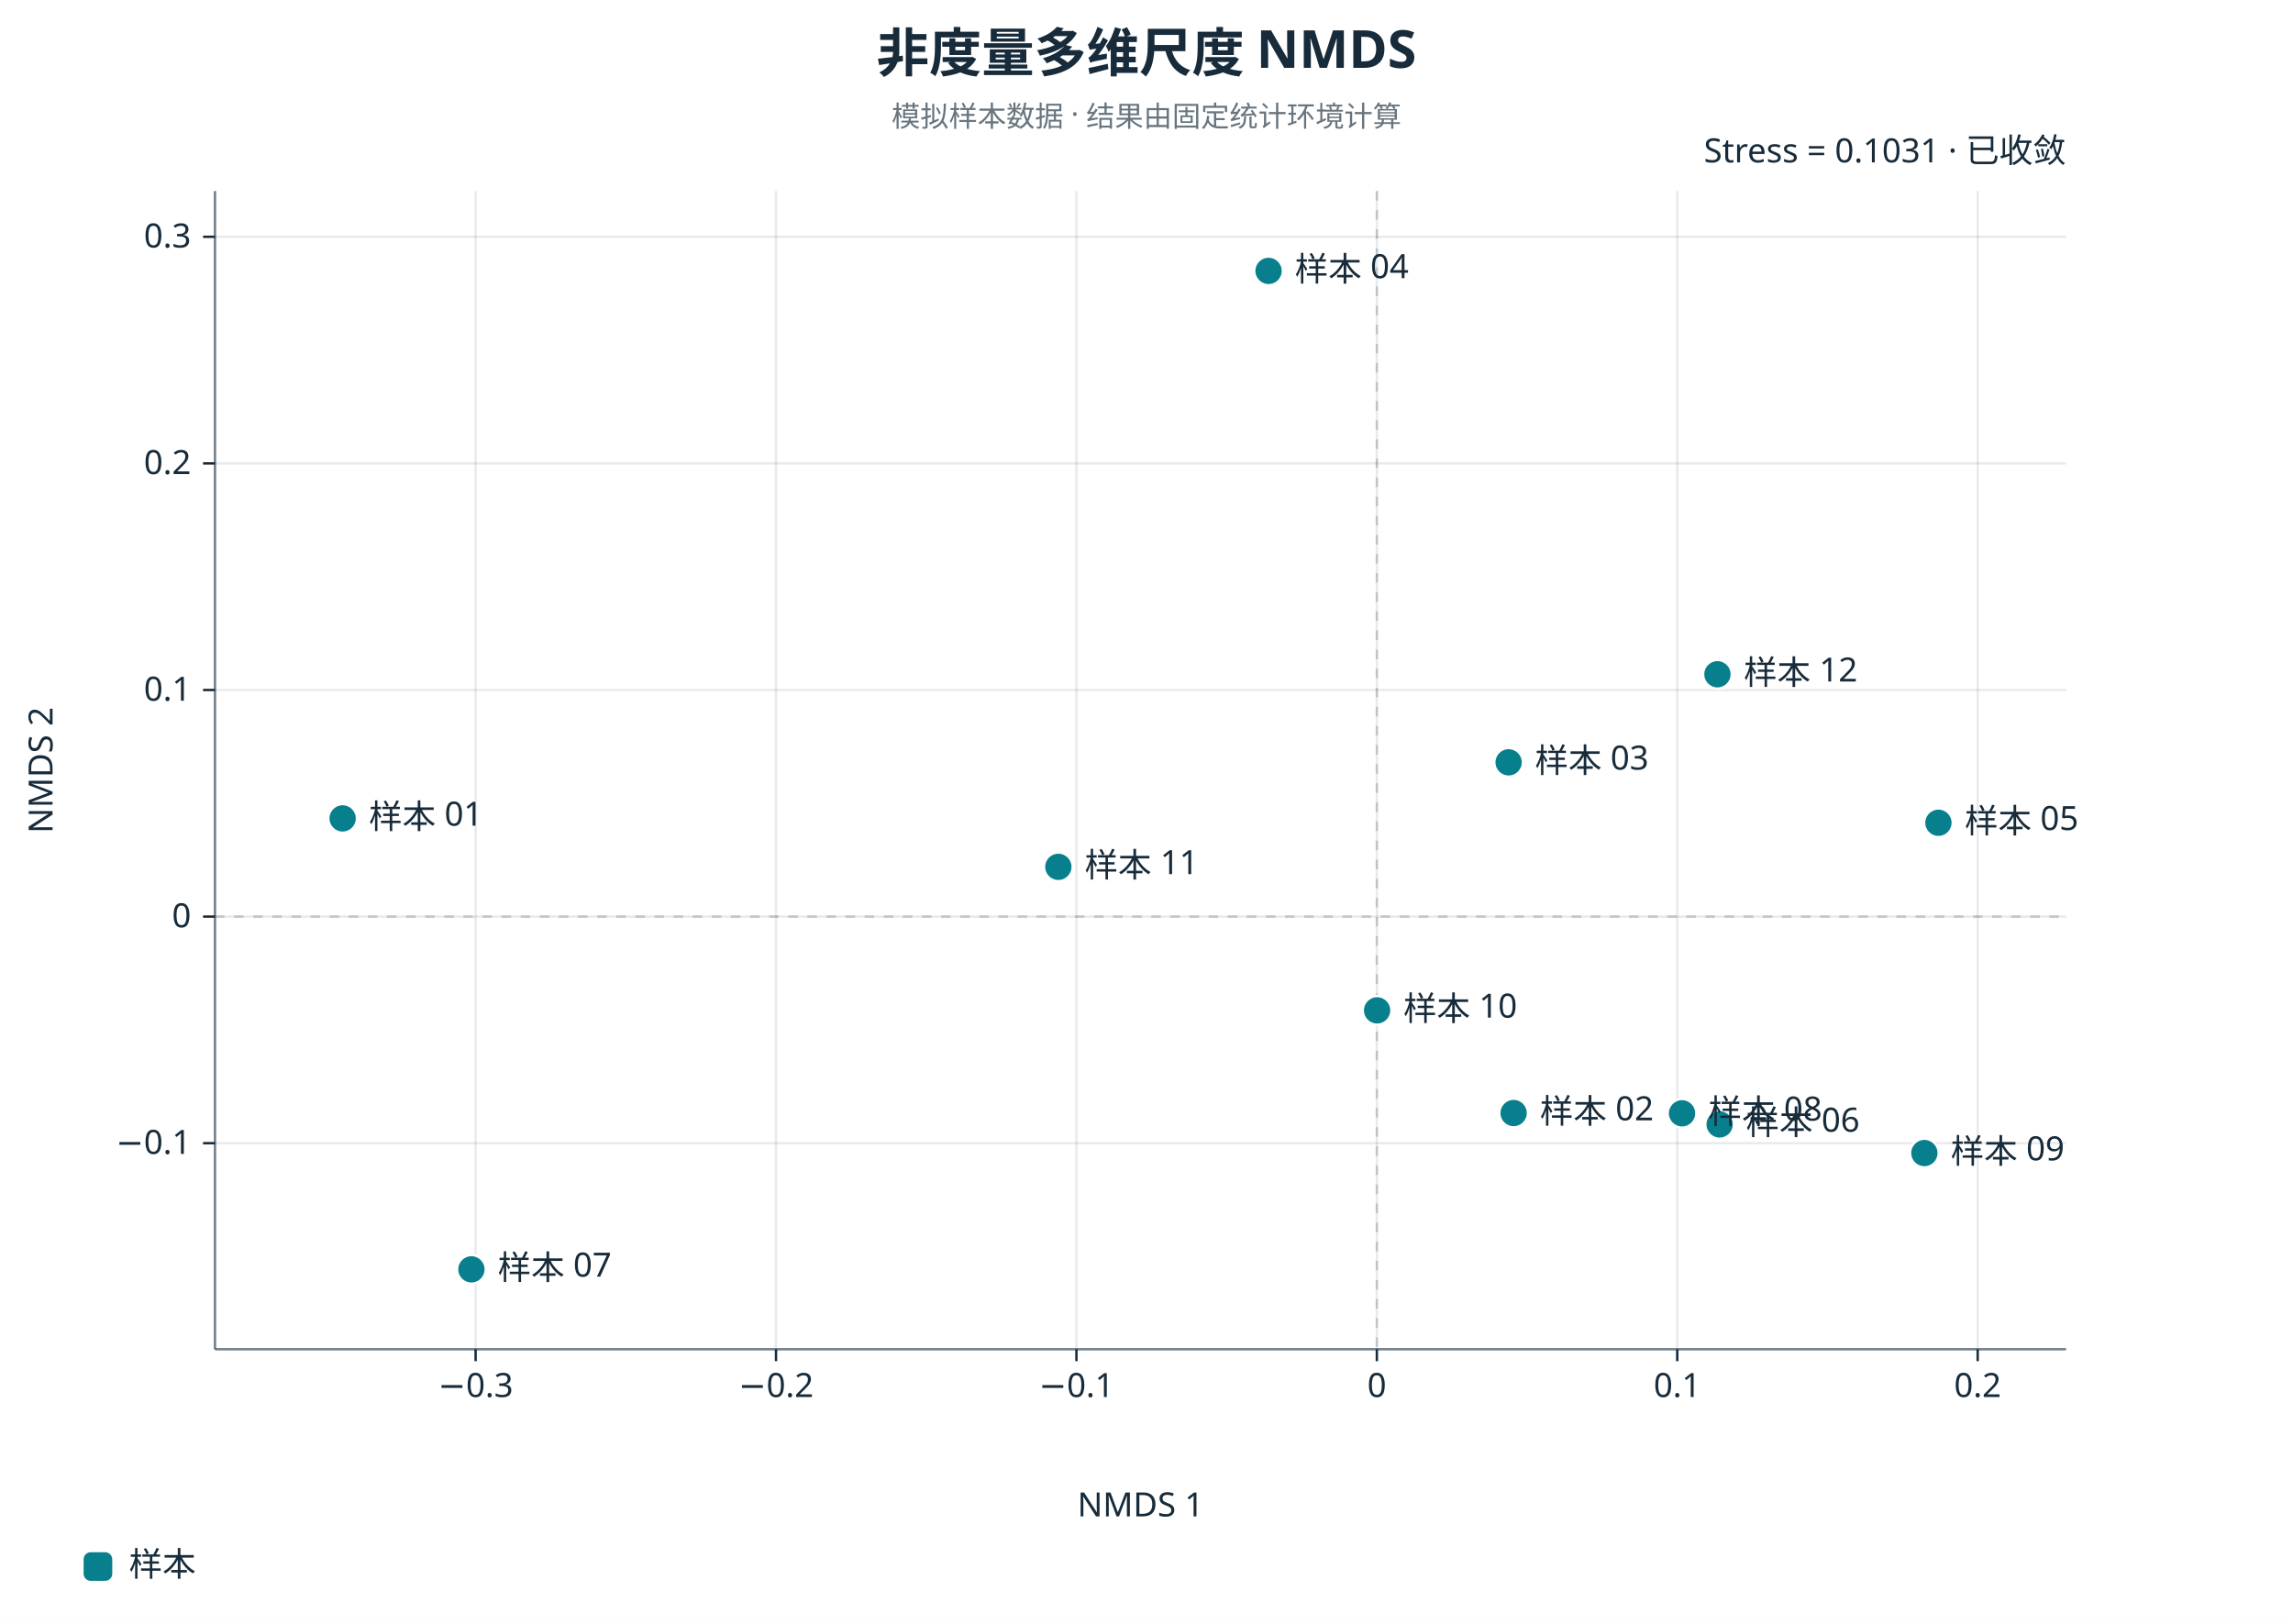
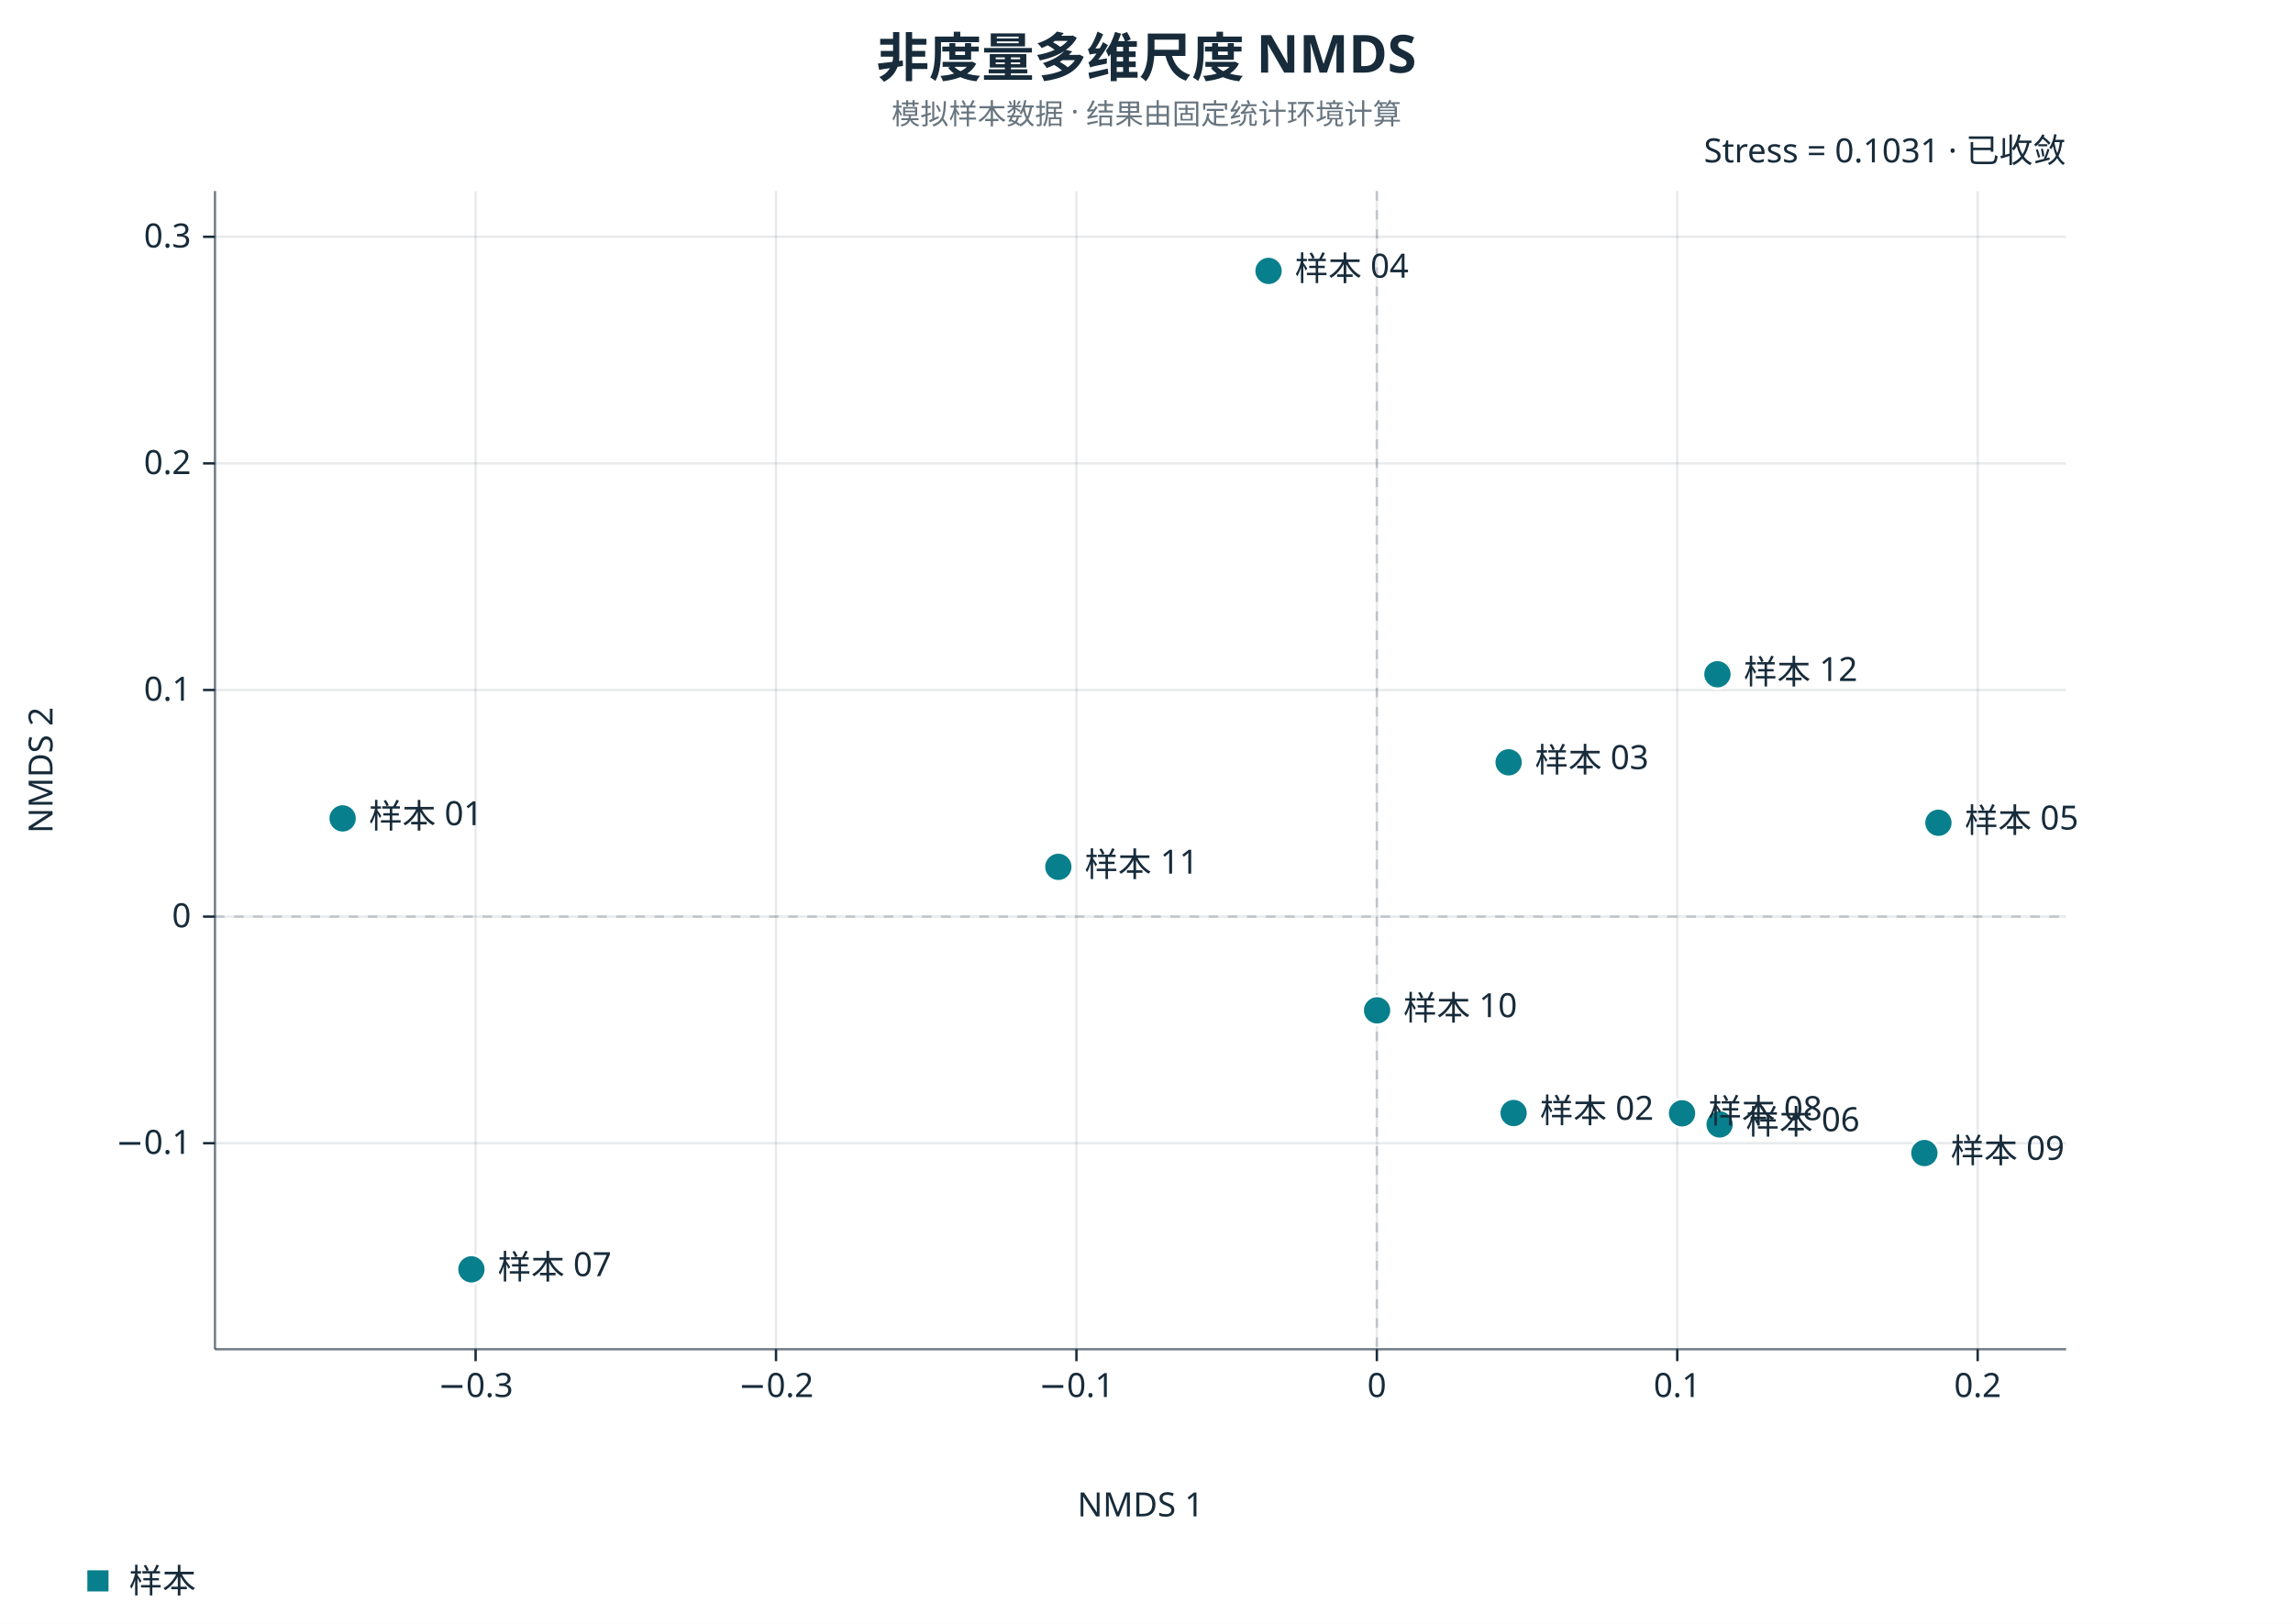
<svg xmlns="http://www.w3.org/2000/svg" data-chart="true" class="chart-svg" width="960" height="680" viewBox="0 0 960 680" role="img" aria-label="非度量多维尺度 NMDS">
  <svg data-chart="true" width="960" height="680" viewBox="0 0 960 680" role="img" aria-label="非度量多维尺度 NMDS" style="font-family: &quot;Noto Sans SC&quot;; font-size: 14px; color: rgb(23, 43, 58); overflow: visible;">
+     <defs />
    <defs>
-       <pattern id="basicru-pattern-0" width="8" height="8" patternUnits="userSpaceOnUse" patternTransform="rotate(0)">
-         <rect width="100%" height="100%" fill="#087f8c" fill-opacity="0.2" />
-         <line x1="0" y1="0" x2="8" y2="0" stroke="#087f8c" stroke-width="1.5" />
-       </pattern>
-       <pattern id="basicru-pattern-1" width="8" height="8" patternUnits="userSpaceOnUse" patternTransform="rotate(0)">
-         <rect width="100%" height="100%" fill="#eb8972" fill-opacity="0.2" />
-         <line x1="0" y1="0" x2="8" y2="0" stroke="#eb8972" stroke-width="1.5" />
-       </pattern>
-       <pattern id="basicru-pattern-2" width="8" height="8" patternUnits="userSpaceOnUse" patternTransform="rotate(0)">
-         <rect width="100%" height="100%" fill="#7c91bd" fill-opacity="0.2" />
-         <line x1="0" y1="0" x2="8" y2="0" stroke="#7c91bd" stroke-width="1.5" />
-       </pattern>
-       <pattern id="basicru-pattern-3" width="8" height="8" patternUnits="userSpaceOnUse" patternTransform="rotate(0)">
-         <rect width="100%" height="100%" fill="#dbc16b" fill-opacity="0.2" />
-         <line x1="0" y1="0" x2="8" y2="0" stroke="#dbc16b" stroke-width="1.5" />
-       </pattern>
-       <pattern id="basicru-pattern-4" width="8" height="8" patternUnits="userSpaceOnUse" patternTransform="rotate(0)">
-         <rect width="100%" height="100%" fill="#89b5a4" fill-opacity="0.2" />
-         <line x1="0" y1="0" x2="8" y2="0" stroke="#89b5a4" stroke-width="1.5" />
-       </pattern>
-       <pattern id="basicru-pattern-5" width="8" height="8" patternUnits="userSpaceOnUse" patternTransform="rotate(0)">
-         <rect width="100%" height="100%" fill="#be88a5" fill-opacity="0.2" />
-         <line x1="0" y1="0" x2="8" y2="0" stroke="#be88a5" stroke-width="1.5" />
-       </pattern>
+       <marker id="basicru-arrow" viewBox="0 0 10 10" refX="9" refY="5" markerWidth="7" markerHeight="7" orient="auto-start-reverse">
+         <path d="M0,0L10,5L0,10Z" fill="#172b3a" />
+       </marker>
    </defs>
    <rect width="960" height="680" fill="#ffffff" />
-     <text x="480" y="30" text-anchor="middle" font-size="22" font-weight="700" font-style="normal" fill="#172b3a">
+     <text x="480" y="32" text-anchor="middle" font-size="22" font-weight="700" font-style="normal" fill="#172b3a">
      <tspan x="480" dy="0">非度量多维尺度 NMDS</tspan>
    </text>
-     <text x="480" y="53" text-anchor="middle" fill="#172b3a" opacity=".65" font-size="12">模拟样本数据 · 结果由固定统计环境计算</text>
+     <text x="480" y="52" text-anchor="middle" fill="#172b3a" opacity=".65" font-size="12">
+       <tspan x="480" dy="0">模拟样本数据 · 结果由固定统计环境计算</tspan>
+     </text>
    <defs>
      <clipPath id="basicru-clip">
        <rect x="0" y="0" width="775" height="485" />
      </clipPath>
    </defs>
    <g data-part="axes" transform="translate(90,80)" fill="#172b3a" stroke-width="1">
      <line x1="0" x2="775" y1="485" y2="485" stroke="#172b3a" opacity=".6" />
      <line x1="0" x2="0" y1="0" y2="485" stroke="#172b3a" opacity=".6" />
      <g transform="translate(109.1201,0)">
        <line y2="485" stroke="#172b3a" opacity="0.1" />
        <g transform="translate(0,485)">
          <line y2="5" stroke="#172b3a" />
          <text y="20" text-anchor="middle" font-size="14" fill="#172b3a" font-weight="400" font-style="normal">−0.3</text>
        </g>
      </g>
      <g transform="translate(234.8928,0)">
        <line y2="485" stroke="#172b3a" opacity="0.1" />
        <g transform="translate(0,485)">
          <line y2="5" stroke="#172b3a" />
          <text y="20" text-anchor="middle" font-size="14" fill="#172b3a" font-weight="400" font-style="normal">−0.2</text>
        </g>
      </g>
      <g transform="translate(360.6655,0)">
        <line y2="485" stroke="#172b3a" opacity="0.1" />
        <g transform="translate(0,485)">
          <line y2="5" stroke="#172b3a" />
          <text y="20" text-anchor="middle" font-size="14" fill="#172b3a" font-weight="400" font-style="normal">−0.1</text>
        </g>
      </g>
      <g transform="translate(486.4383,0)">
        <line y2="485" stroke="#172b3a" opacity="0.1" />
        <g transform="translate(0,485)">
          <line y2="5" stroke="#172b3a" />
          <text y="20" text-anchor="middle" font-size="14" fill="#172b3a" font-weight="400" font-style="normal">0</text>
        </g>
      </g>
      <g transform="translate(612.211,0)">
        <line y2="485" stroke="#172b3a" opacity="0.1" />
        <g transform="translate(0,485)">
          <line y2="5" stroke="#172b3a" />
          <text y="20" text-anchor="middle" font-size="14" fill="#172b3a" font-weight="400" font-style="normal">0.1</text>
        </g>
      </g>
      <g transform="translate(737.9837,0)">
        <line y2="485" stroke="#172b3a" opacity="0.1" />
        <g transform="translate(0,485)">
          <line y2="5" stroke="#172b3a" />
          <text y="20" text-anchor="middle" font-size="14" fill="#172b3a" font-weight="400" font-style="normal">0.2</text>
        </g>
      </g>
      <g transform="translate(0,398.7215)">
        <line x2="775" stroke="#172b3a" opacity="0.1" />
        <g transform="translate(0,0)">
          <line x2="-5" stroke="#172b3a" />
          <text x="-10" dy=".32em" text-anchor="end" font-size="14" fill="#172b3a" font-weight="400" font-style="normal">−0.1</text>
        </g>
      </g>
      <g transform="translate(0,303.8306)">
        <line x2="775" stroke="#172b3a" opacity="0.1" />
        <g transform="translate(0,0)">
          <line x2="-5" stroke="#172b3a" />
          <text x="-10" dy=".32em" text-anchor="end" font-size="14" fill="#172b3a" font-weight="400" font-style="normal">0</text>
        </g>
      </g>
      <g transform="translate(0,208.9397)">
        <line x2="775" stroke="#172b3a" opacity="0.1" />
        <g transform="translate(0,0)">
          <line x2="-5" stroke="#172b3a" />
          <text x="-10" dy=".32em" text-anchor="end" font-size="14" fill="#172b3a" font-weight="400" font-style="normal">0.1</text>
        </g>
      </g>
      <g transform="translate(0,114.0488)">
        <line x2="775" stroke="#172b3a" opacity="0.1" />
        <g transform="translate(0,0)">
          <line x2="-5" stroke="#172b3a" />
          <text x="-10" dy=".32em" text-anchor="end" font-size="14" fill="#172b3a" font-weight="400" font-style="normal">0.2</text>
        </g>
      </g>
      <g transform="translate(0,19.15793)">
        <line x2="775" stroke="#172b3a" opacity="0.1" />
        <g transform="translate(0,0)">
          <line x2="-5" stroke="#172b3a" />
          <text x="-10" dy=".32em" text-anchor="end" font-size="14" fill="#172b3a" font-weight="400" font-style="normal">0.3</text>
        </g>
      </g>
      <text x="387.5" y="555" text-anchor="middle" font-size="14" font-weight="400" font-style="normal">
        <tspan>NMDS 1</tspan>
      </text>
      <text transform="translate(-68,242.5) rotate(-90)" text-anchor="middle" font-size="14" font-weight="400" font-style="normal">
        <tspan>NMDS 2</tspan>
      </text>
+       <g data-part="category-bands" />
    </g>
    <g transform="translate(90,80)">
      <line x1="486.438" x2="486.438" y2="485" stroke="#172b3a" opacity=".2" stroke-dasharray="4 4" />
      <line y1="303.831" y2="303.831" x2="775" stroke="#172b3a" opacity=".2" stroke-dasharray="4 4" />
      <g data-sample="样本 01" transform="translate(53.44828,262.7141)">
-         <circle r="6" fill="#087f8c" opacity="1" stroke="white" stroke-width="1" />
-         <text x="11" dy=".3em" font-size="14" fill="#172b3a">样本 01</text>
+         <path transform="translate(0,0)" d="M6,0A6,6,0,1,1,-6,0A6,6,0,1,1,6,0" fill="#087f8c" opacity="1" stroke="white" stroke-width="1" />
+         <text data-label-id="sample-样本 01" x="11" y="4" text-anchor="start" fill="#172b3a" font-size="14" font-family="Noto Sans SC" font-weight="400" font-style="normal" style="cursor: move; touch-action: none;">样本 01</text>
      </g>
      <g data-sample="样本 02" transform="translate(543.6988,386.0941)">
-         <circle r="6" fill="#087f8c" opacity="1" stroke="white" stroke-width="1" />
-         <text x="11" dy=".3em" font-size="14" fill="#172b3a">样本 02</text>
+         <path transform="translate(0,0)" d="M6,0A6,6,0,1,1,-6,0A6,6,0,1,1,6,0" fill="#087f8c" opacity="1" stroke="white" stroke-width="1" />
+         <text data-label-id="sample-样本 02" x="11" y="4" text-anchor="start" fill="#172b3a" font-size="14" font-family="Noto Sans SC" font-weight="400" font-style="normal" style="cursor: move; touch-action: none;">样本 02</text>
      </g>
      <g data-sample="样本 03" transform="translate(541.61,239.2323)">
-         <circle r="6" fill="#087f8c" opacity="1" stroke="white" stroke-width="1" />
-         <text x="11" dy=".3em" font-size="14" fill="#172b3a">样本 03</text>
+         <path transform="translate(0,0)" d="M6,0A6,6,0,1,1,-6,0A6,6,0,1,1,6,0" fill="#087f8c" opacity="1" stroke="white" stroke-width="1" />
+         <text data-label-id="sample-样本 03" x="11" y="4" text-anchor="start" fill="#172b3a" font-size="14" font-family="Noto Sans SC" font-weight="400" font-style="normal" style="cursor: move; touch-action: none;">样本 03</text>
      </g>
      <g data-sample="样本 04" transform="translate(441.0998,33.44828)">
-         <circle r="6" fill="#087f8c" opacity="1" stroke="white" stroke-width="1" />
-         <text x="11" dy=".3em" font-size="14" fill="#172b3a">样本 04</text>
+         <path transform="translate(0,0)" d="M6,0A6,6,0,1,1,-6,0A6,6,0,1,1,6,0" fill="#087f8c" opacity="1" stroke="white" stroke-width="1" />
+         <text data-label-id="sample-样本 04" x="11" y="4" text-anchor="start" fill="#172b3a" font-size="14" font-family="Noto Sans SC" font-weight="400" font-style="normal" style="cursor: move; touch-action: none;">样本 04</text>
      </g>
      <g data-sample="样本 05" transform="translate(721.5517,264.5407)">
-         <circle r="6" fill="#087f8c" opacity="1" stroke="white" stroke-width="1" />
-         <text x="11" dy=".3em" font-size="14" fill="#172b3a">样本 05</text>
+         <path transform="translate(0,0)" d="M6,0A6,6,0,1,1,-6,0A6,6,0,1,1,6,0" fill="#087f8c" opacity="1" stroke="white" stroke-width="1" />
+         <text data-label-id="sample-样本 05" x="11" y="4" text-anchor="start" fill="#172b3a" font-size="14" font-family="Noto Sans SC" font-weight="400" font-style="normal" style="cursor: move; touch-action: none;">样本 05</text>
      </g>
      <g data-sample="样本 06" transform="translate(629.9481,390.8646)">
-         <circle r="6" fill="#087f8c" opacity="1" stroke="white" stroke-width="1" />
-         <text x="11" dy=".3em" font-size="14" fill="#172b3a">样本 06</text>
+         <path transform="translate(0,0)" d="M6,0A6,6,0,1,1,-6,0A6,6,0,1,1,6,0" fill="#087f8c" opacity="1" stroke="white" stroke-width="1" />
+         <text data-label-id="sample-样本 06" x="11" y="4" text-anchor="start" fill="#172b3a" font-size="14" font-family="Noto Sans SC" font-weight="400" font-style="normal" style="cursor: move; touch-action: none;">样本 06</text>
      </g>
      <g data-sample="样本 07" transform="translate(107.3653,451.5517)">
-         <circle r="6" fill="#087f8c" opacity="1" stroke="white" stroke-width="1" />
-         <text x="11" dy=".3em" font-size="14" fill="#172b3a">样本 07</text>
+         <path transform="translate(0,0)" d="M6,0A6,6,0,1,1,-6,0A6,6,0,1,1,6,0" fill="#087f8c" opacity="1" stroke="white" stroke-width="1" />
+         <text data-label-id="sample-样本 07" x="11" y="4" text-anchor="start" fill="#172b3a" font-size="14" font-family="Noto Sans SC" font-weight="400" font-style="normal" style="cursor: move; touch-action: none;">样本 07</text>
      </g>
      <g data-sample="样本 08" transform="translate(614.2091,386.2093)">
-         <circle r="6" fill="#087f8c" opacity="1" stroke="white" stroke-width="1" />
-         <text x="11" dy=".3em" font-size="14" fill="#172b3a">样本 08</text>
+         <path transform="translate(0,0)" d="M6,0A6,6,0,1,1,-6,0A6,6,0,1,1,6,0" fill="#087f8c" opacity="1" stroke="white" stroke-width="1" />
+         <text data-label-id="sample-样本 08" x="11" y="4" text-anchor="start" fill="#172b3a" font-size="14" font-family="Noto Sans SC" font-weight="400" font-style="normal" style="cursor: move; touch-action: none;">样本 08</text>
      </g>
      <g data-sample="样本 09" transform="translate(715.6688,402.8511)">
-         <circle r="6" fill="#087f8c" opacity="1" stroke="white" stroke-width="1" />
-         <text x="11" dy=".3em" font-size="14" fill="#172b3a">样本 09</text>
+         <path transform="translate(0,0)" d="M6,0A6,6,0,1,1,-6,0A6,6,0,1,1,6,0" fill="#087f8c" opacity="1" stroke="white" stroke-width="1" />
+         <text data-label-id="sample-样本 09" x="11" y="4" text-anchor="start" fill="#172b3a" font-size="14" font-family="Noto Sans SC" font-weight="400" font-style="normal" style="cursor: move; touch-action: none;">样本 09</text>
      </g>
      <g data-sample="样本 10" transform="translate(486.5398,343.1053)">
-         <circle r="6" fill="#087f8c" opacity="1" stroke="white" stroke-width="1" />
-         <text x="11" dy=".3em" font-size="14" fill="#172b3a">样本 10</text>
+         <path transform="translate(0,0)" d="M6,0A6,6,0,1,1,-6,0A6,6,0,1,1,6,0" fill="#087f8c" opacity="1" stroke="white" stroke-width="1" />
+         <text data-label-id="sample-样本 10" x="11" y="4" text-anchor="start" fill="#172b3a" font-size="14" font-family="Noto Sans SC" font-weight="400" font-style="normal" style="cursor: move; touch-action: none;">样本 10</text>
      </g>
      <g data-sample="样本 11" transform="translate(353.0894,283.0006)">
-         <circle r="6" fill="#087f8c" opacity="1" stroke="white" stroke-width="1" />
-         <text x="11" dy=".3em" font-size="14" fill="#172b3a">样本 11</text>
+         <path transform="translate(0,0)" d="M6,0A6,6,0,1,1,-6,0A6,6,0,1,1,6,0" fill="#087f8c" opacity="1" stroke="white" stroke-width="1" />
+         <text data-label-id="sample-样本 11" x="11" y="4" text-anchor="start" fill="#172b3a" font-size="14" font-family="Noto Sans SC" font-weight="400" font-style="normal" style="cursor: move; touch-action: none;">样本 11</text>
      </g>
      <g data-sample="样本 12" transform="translate(629.0301,202.3556)">
-         <circle r="6" fill="#087f8c" opacity="1" stroke="white" stroke-width="1" />
-         <text x="11" dy=".3em" font-size="14" fill="#172b3a">样本 12</text>
+         <path transform="translate(0,0)" d="M6,0A6,6,0,1,1,-6,0A6,6,0,1,1,6,0" fill="#087f8c" opacity="1" stroke="white" stroke-width="1" />
+         <text data-label-id="sample-样本 12" x="11" y="4" text-anchor="start" fill="#172b3a" font-size="14" font-family="Noto Sans SC" font-weight="400" font-style="normal" style="cursor: move; touch-action: none;">样本 12</text>
      </g>
    </g>
    <text x="865" y="68" text-anchor="end" fill="#172b3a">Stress = 0.1031 · 已收敛</text>
-     <g data-part="legend" transform="translate(35,660)" style="cursor: move;">
+     <g data-part="legend" transform="translate(35,667)" style="cursor: move;">
      <g transform="translate(0,0)">
-         <rect width="12" height="12" y="-10" rx="3" fill="#087f8c" opacity="1" />
-         <text x="19" fill="#172b3a" font-size="14">样本</text>
+         <path transform="translate(6,-5)" d="M-4.431,-4.431h8.862v8.862h-8.862Z" fill="#087f8c" opacity="1" stroke="none" stroke-width="0" />
+         <text x="19" fill="#172b3a" font-size="14" font-family="Noto Sans SC">样本</text>
      </g>
    </g>
  </svg>
</svg>
